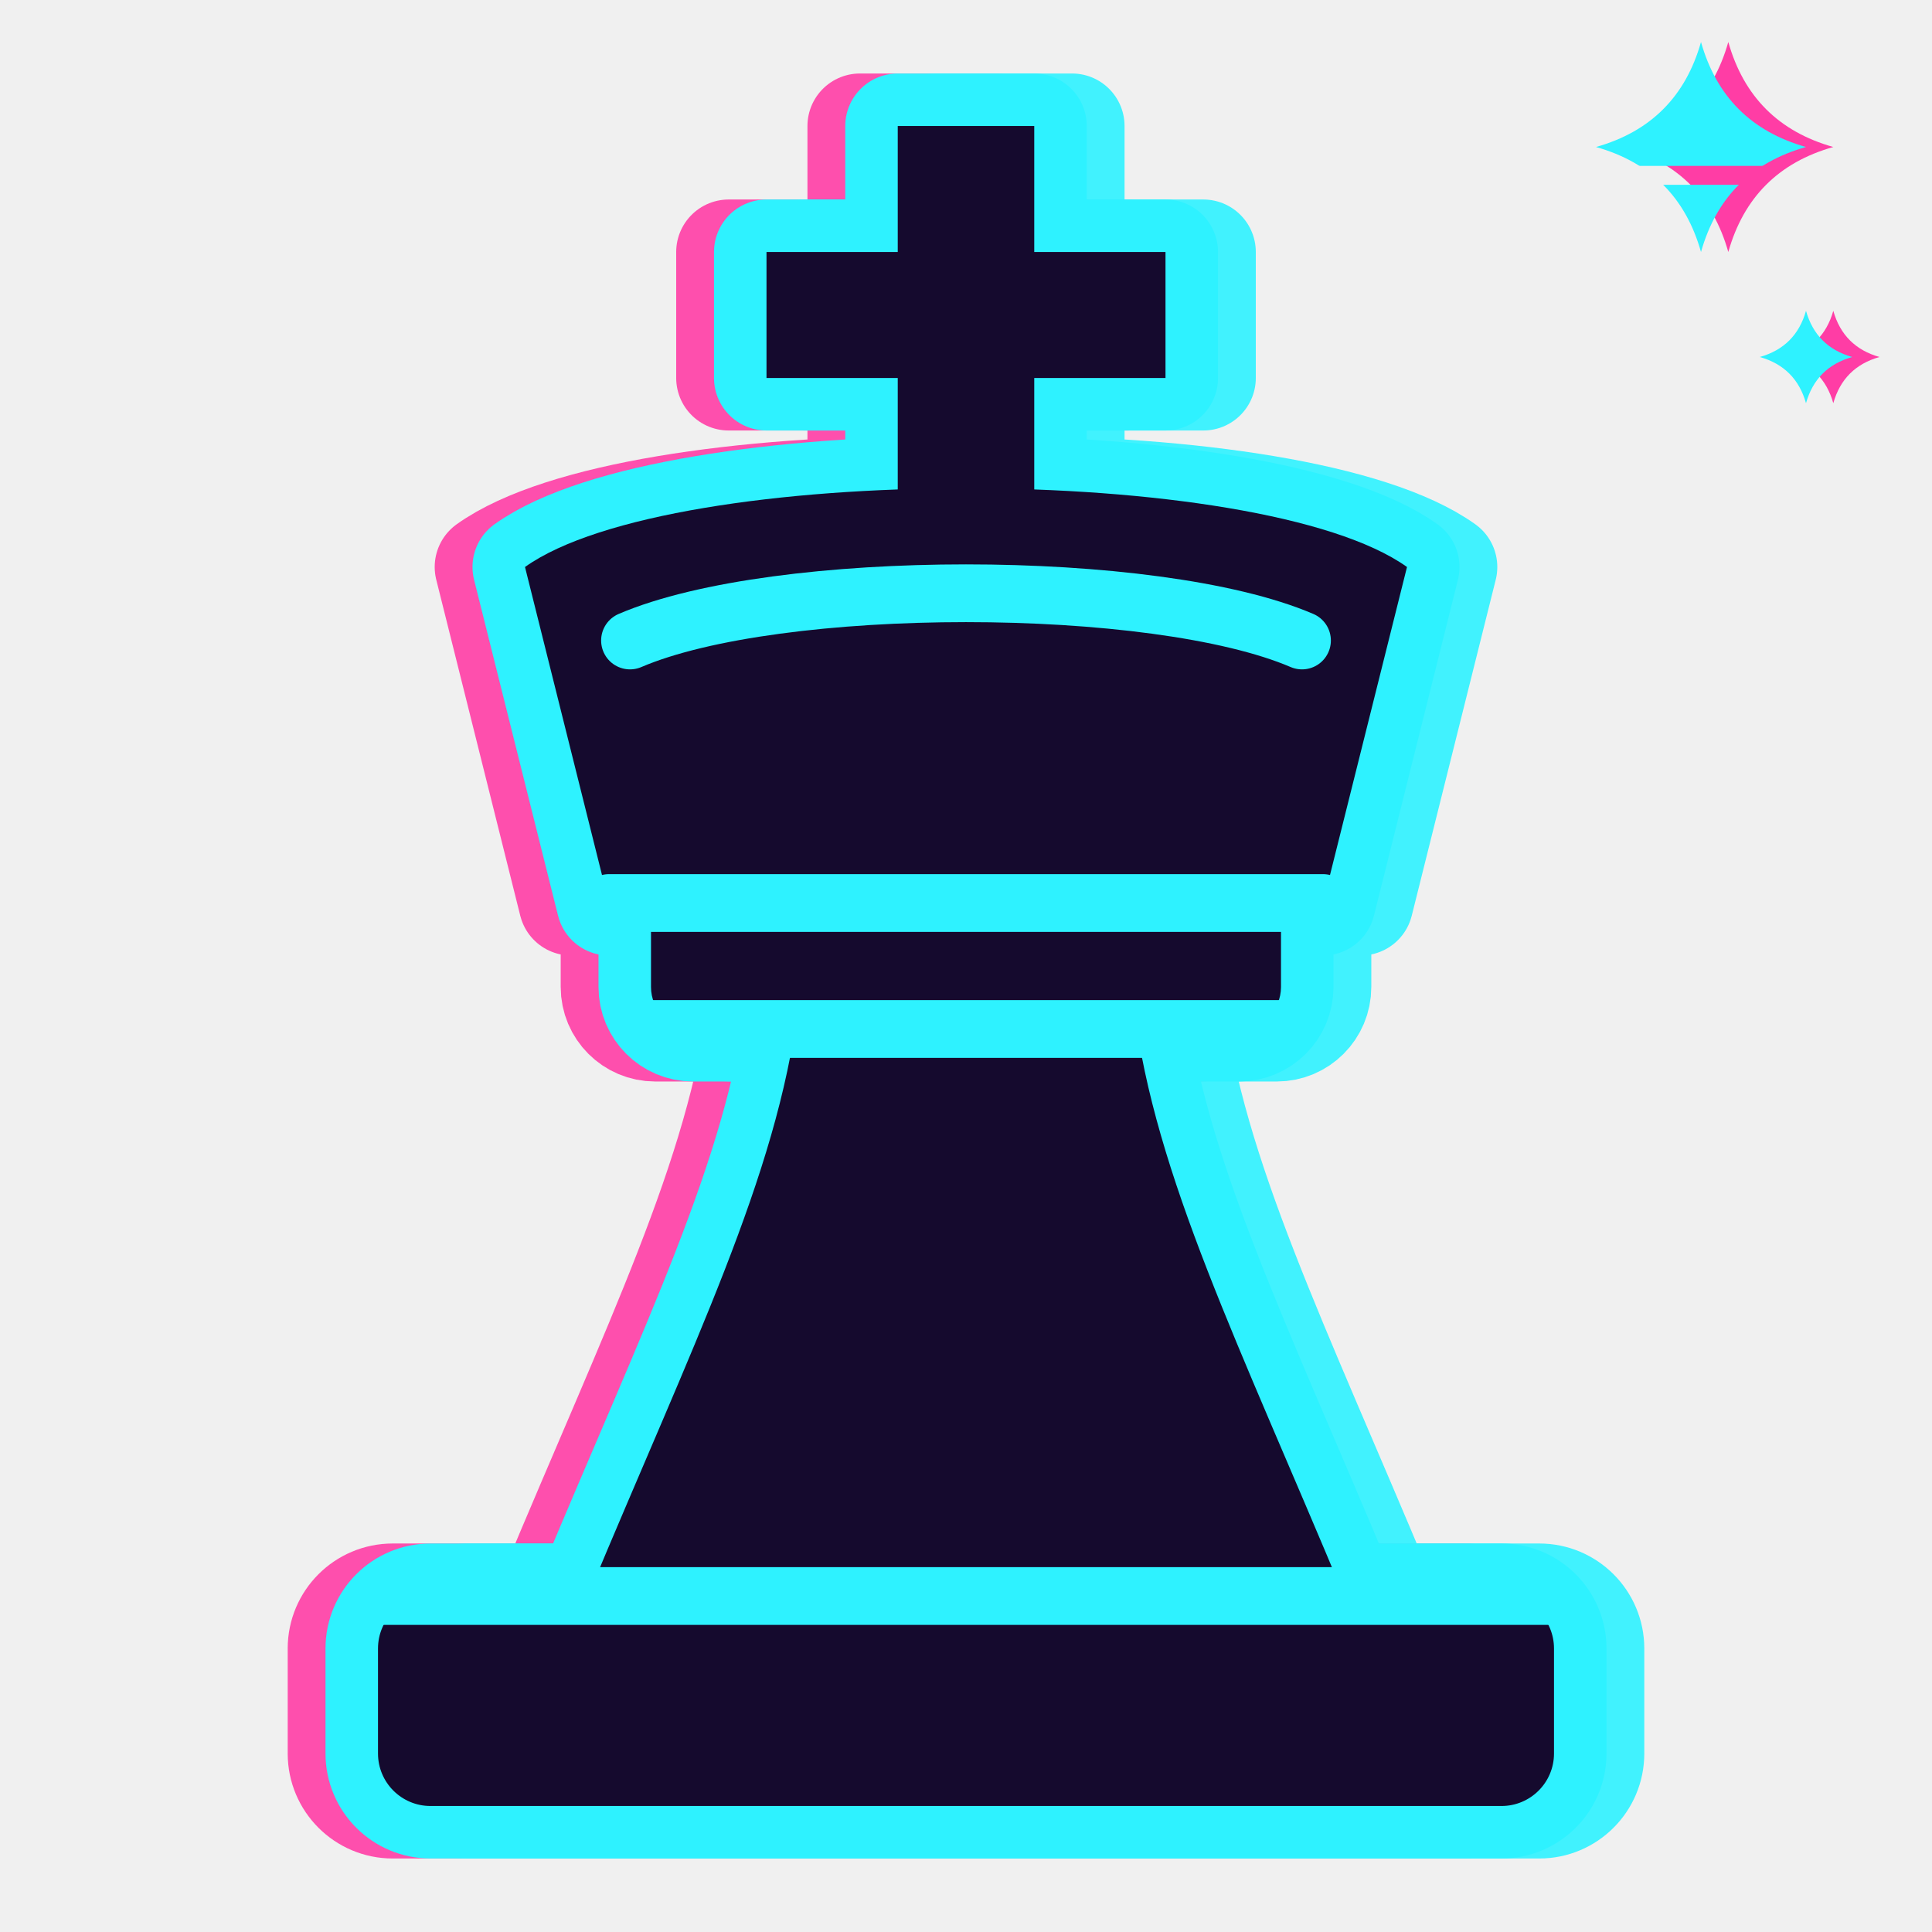
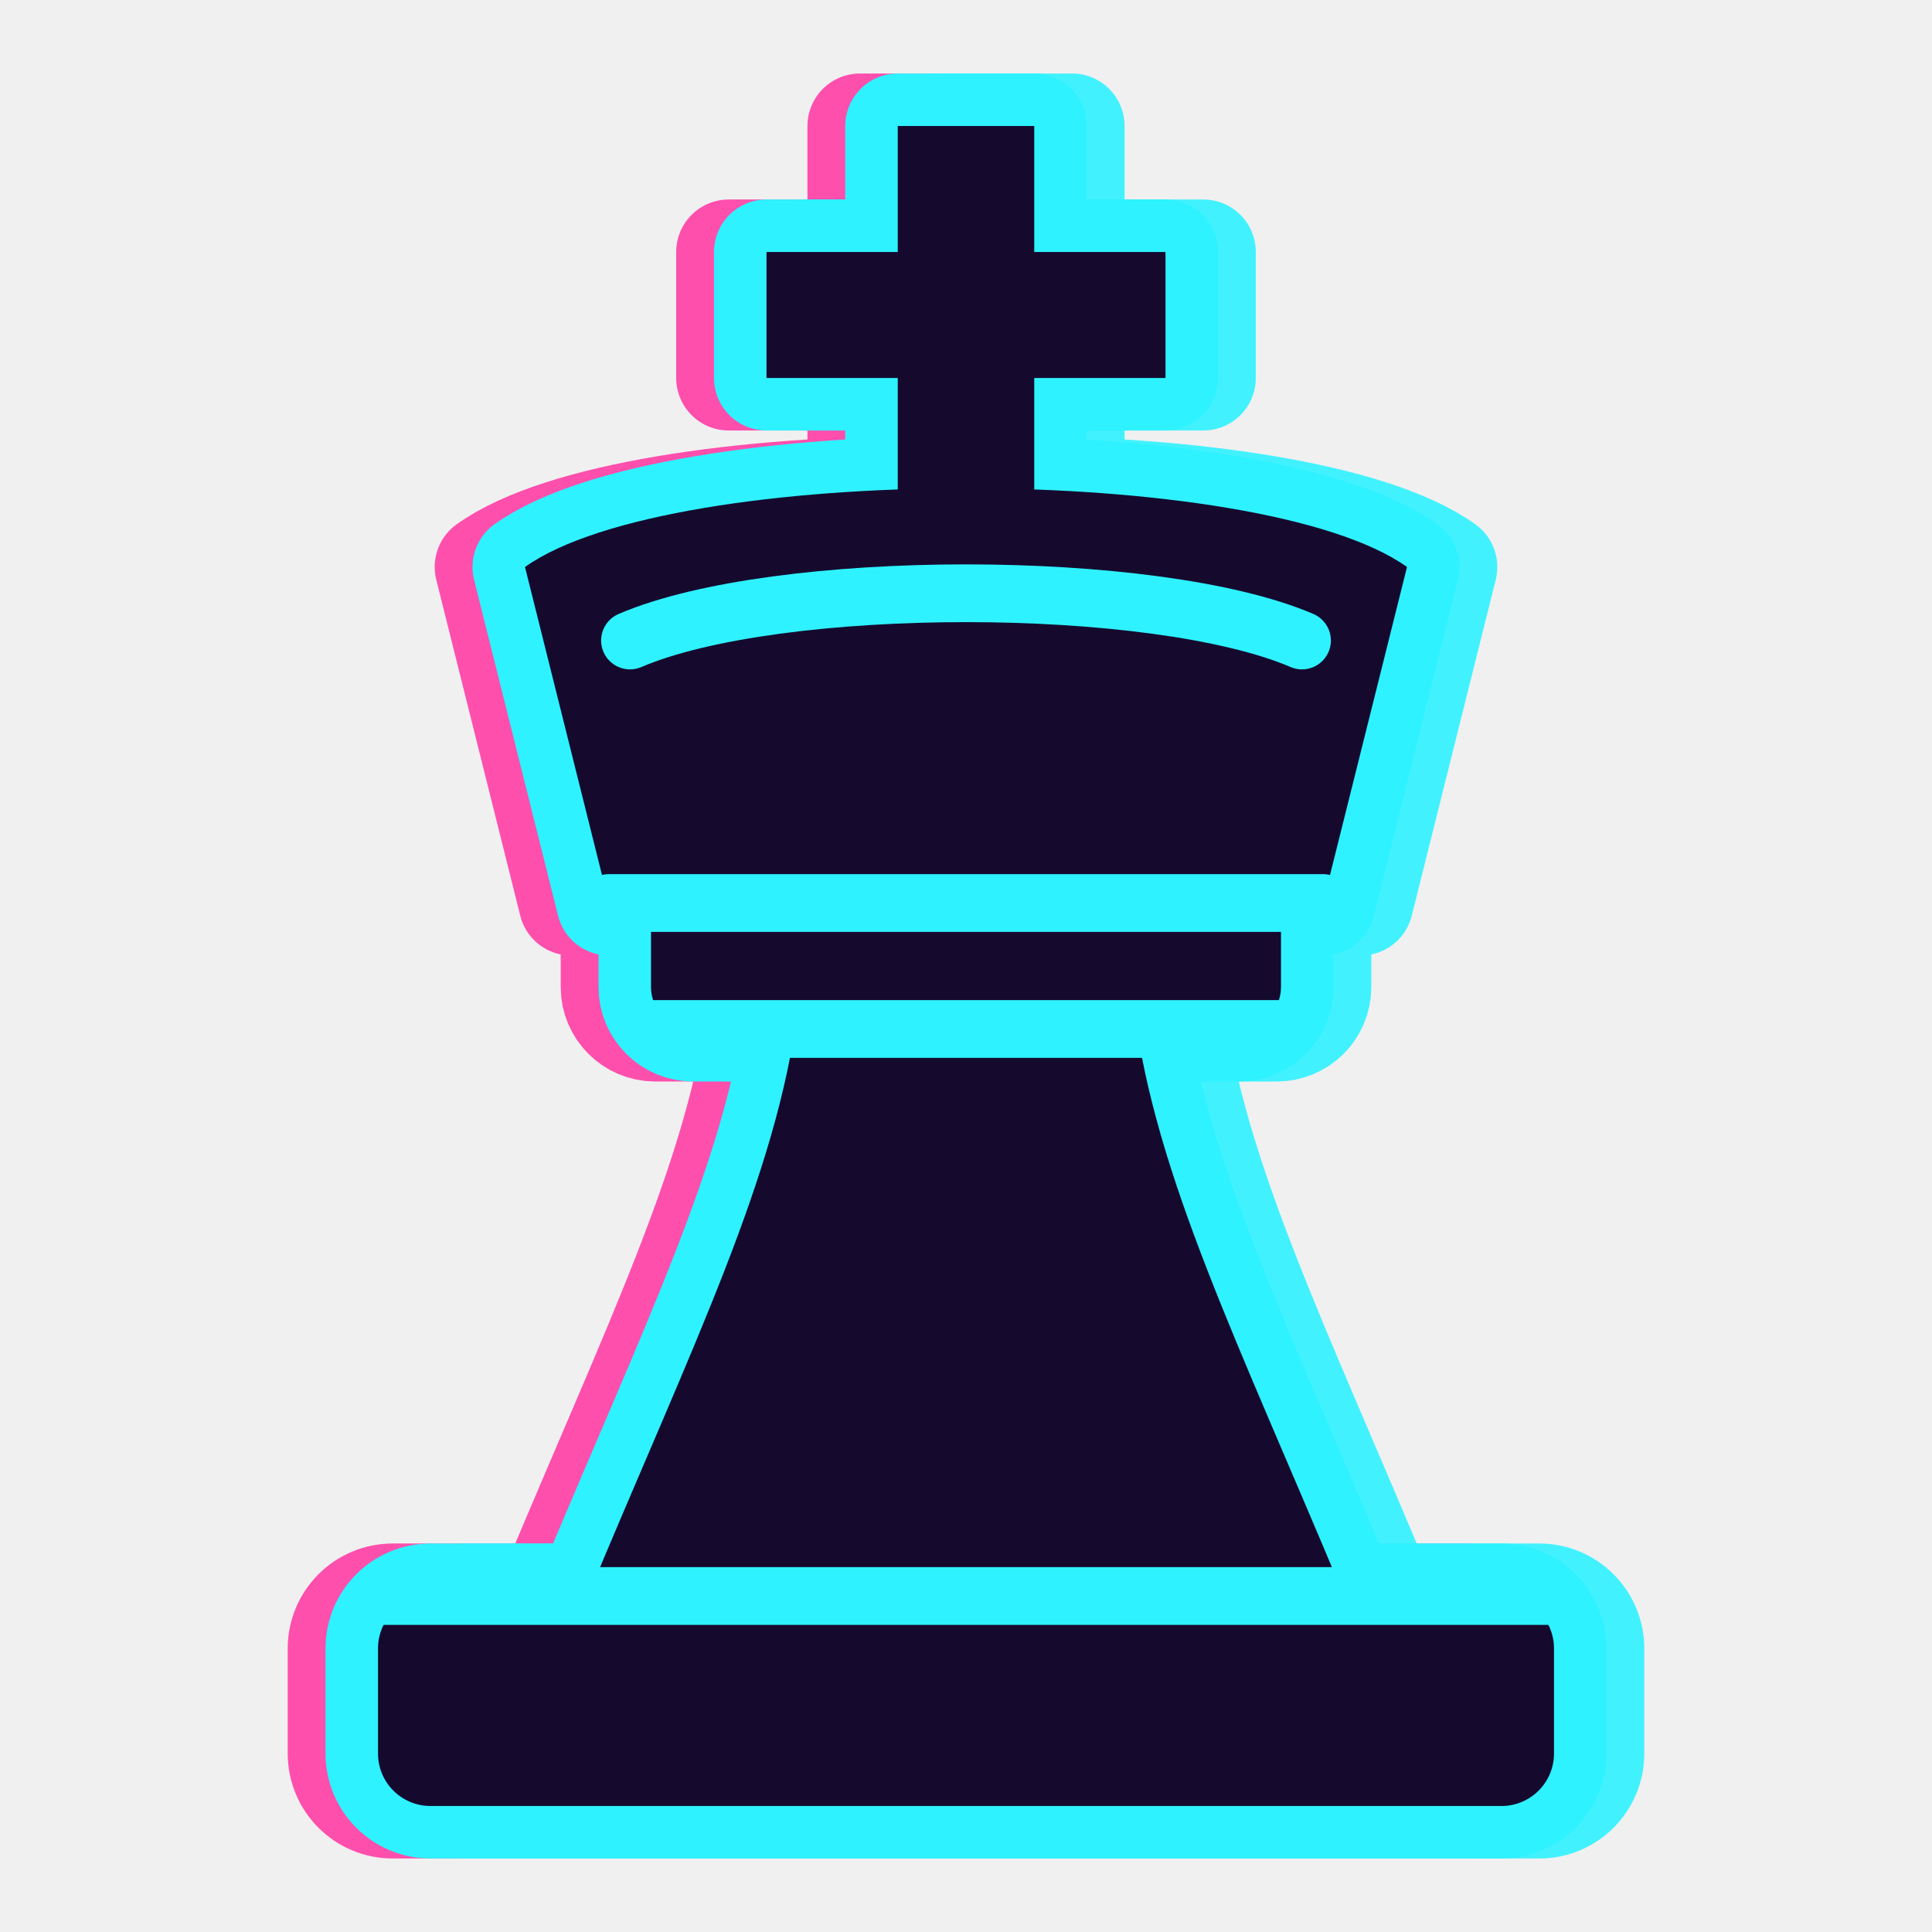
<svg xmlns="http://www.w3.org/2000/svg" viewBox="4 2 92 92">
  <g fill="#ff3da5" stroke="#ff3da5" stroke-width="5.0" stroke-linejoin="round" opacity="0.9" transform="translate(-1.8 0)">
    <rect x="22" y="78" width="56" height="10" rx="2.5" />
    <path d="M32 78 C37 66 41 58 42 50 H58 C59 58 63 66 68 78 Z" />
    <rect x="35" y="44" width="30" height="7" rx="2" />
    <path d="M33 45 L29 29 C36 24 64 24 71 29 L67 45 Z" />
    <path d="M46.75 27 V20 H40.5 V14 H46.75 V8 H53.25 V14 H59.5 V20 H53.25 V27 Z" />
  </g>
  <g fill="#2ef2ff" stroke="#2ef2ff" stroke-width="5.0" stroke-linejoin="round" opacity="0.9" transform="translate(1.8 0)">
    <rect x="22" y="78" width="56" height="10" rx="2.5" />
    <path d="M32 78 C37 66 41 58 42 50 H58 C59 58 63 66 68 78 Z" />
    <rect x="35" y="44" width="30" height="7" rx="2" />
    <path d="M33 45 L29 29 C36 24 64 24 71 29 L67 45 Z" />
    <path d="M46.75 27 V20 H40.5 V14 H46.75 V8 H53.25 V14 H59.5 V20 H53.25 V27 Z" />
  </g>
  <g fill="#2ef2ff" stroke="#2ef2ff" stroke-width="5.0" stroke-linejoin="round">
    <rect x="22" y="78" width="56" height="10" rx="2.5" />
    <path d="M32 78 C37 66 41 58 42 50 H58 C59 58 63 66 68 78 Z" />
    <rect x="35" y="44" width="30" height="7" rx="2" />
    <path d="M33 45 L29 29 C36 24 64 24 71 29 L67 45 Z" />
    <path d="M46.75 27 V20 H40.5 V14 H46.75 V8 H53.25 V14 H59.5 V20 H53.25 V27 Z" />
  </g>
  <g fill="#150a2e">
    <rect x="22" y="78" width="56" height="10" rx="2.5" />
    <path d="M32 78 C37 66 41 58 42 50 H58 C59 58 63 66 68 78 Z" />
    <rect x="35" y="44" width="30" height="7" rx="2" />
    <path d="M33 45 L29 29 C36 24 64 24 71 29 L67 45 Z" />
    <path d="M46.75 27 V20 H40.5 V14 H46.75 V8 H53.25 V14 H59.5 V20 H53.25 V27 Z" />
  </g>
  <g fill="none" stroke="#2ef2ff" stroke-width="2.75" stroke-linecap="round">
    <path d="M22 78 H78" />
    <path d="M35 51 H65" />
    <path d="M33 45 H67" />
    <path d="M34 32.5 C41 29.5 59 29.5 66 32.5" />
  </g>
-   <defs>
-     <mask id="cybKm">
-       <rect x="70" y="0" width="30" height="30" fill="#fff" />
-       <rect x="70" y="9.9" width="30" height="0.9" fill="#000" />
-     </mask>
-   </defs>
-   <g transform="translate(1.3 0)">
-     <path d="M85 4 Q86.1 7.9 90 9 Q86.1 10.1 85 14 Q83.9 10.1 80 9 Q83.9 7.9 85 4 Z" fill="#ff3da5" />
-     <path d="M90 16.8 Q90.484 18.516 92.2 19 Q90.484 19.484 90 21.2 Q89.516 19.484 87.8 19 Q89.516 18.516 90 16.8 Z" fill="#ff3da5" />
-   </g>
-   <g mask="url(#cybKm)">
-     <path d="M85 4 Q86.1 7.9 90 9 Q86.1 10.1 85 14 Q83.9 10.1 80 9 Q83.9 7.9 85 4 Z" fill="#2ef2ff" />
-     <path d="M90 16.8 Q90.484 18.516 92.2 19 Q90.484 19.484 90 21.2 Q89.516 19.484 87.8 19 Q89.516 18.516 90 16.8 Z" fill="#2ef2ff" />
-   </g>
</svg>
